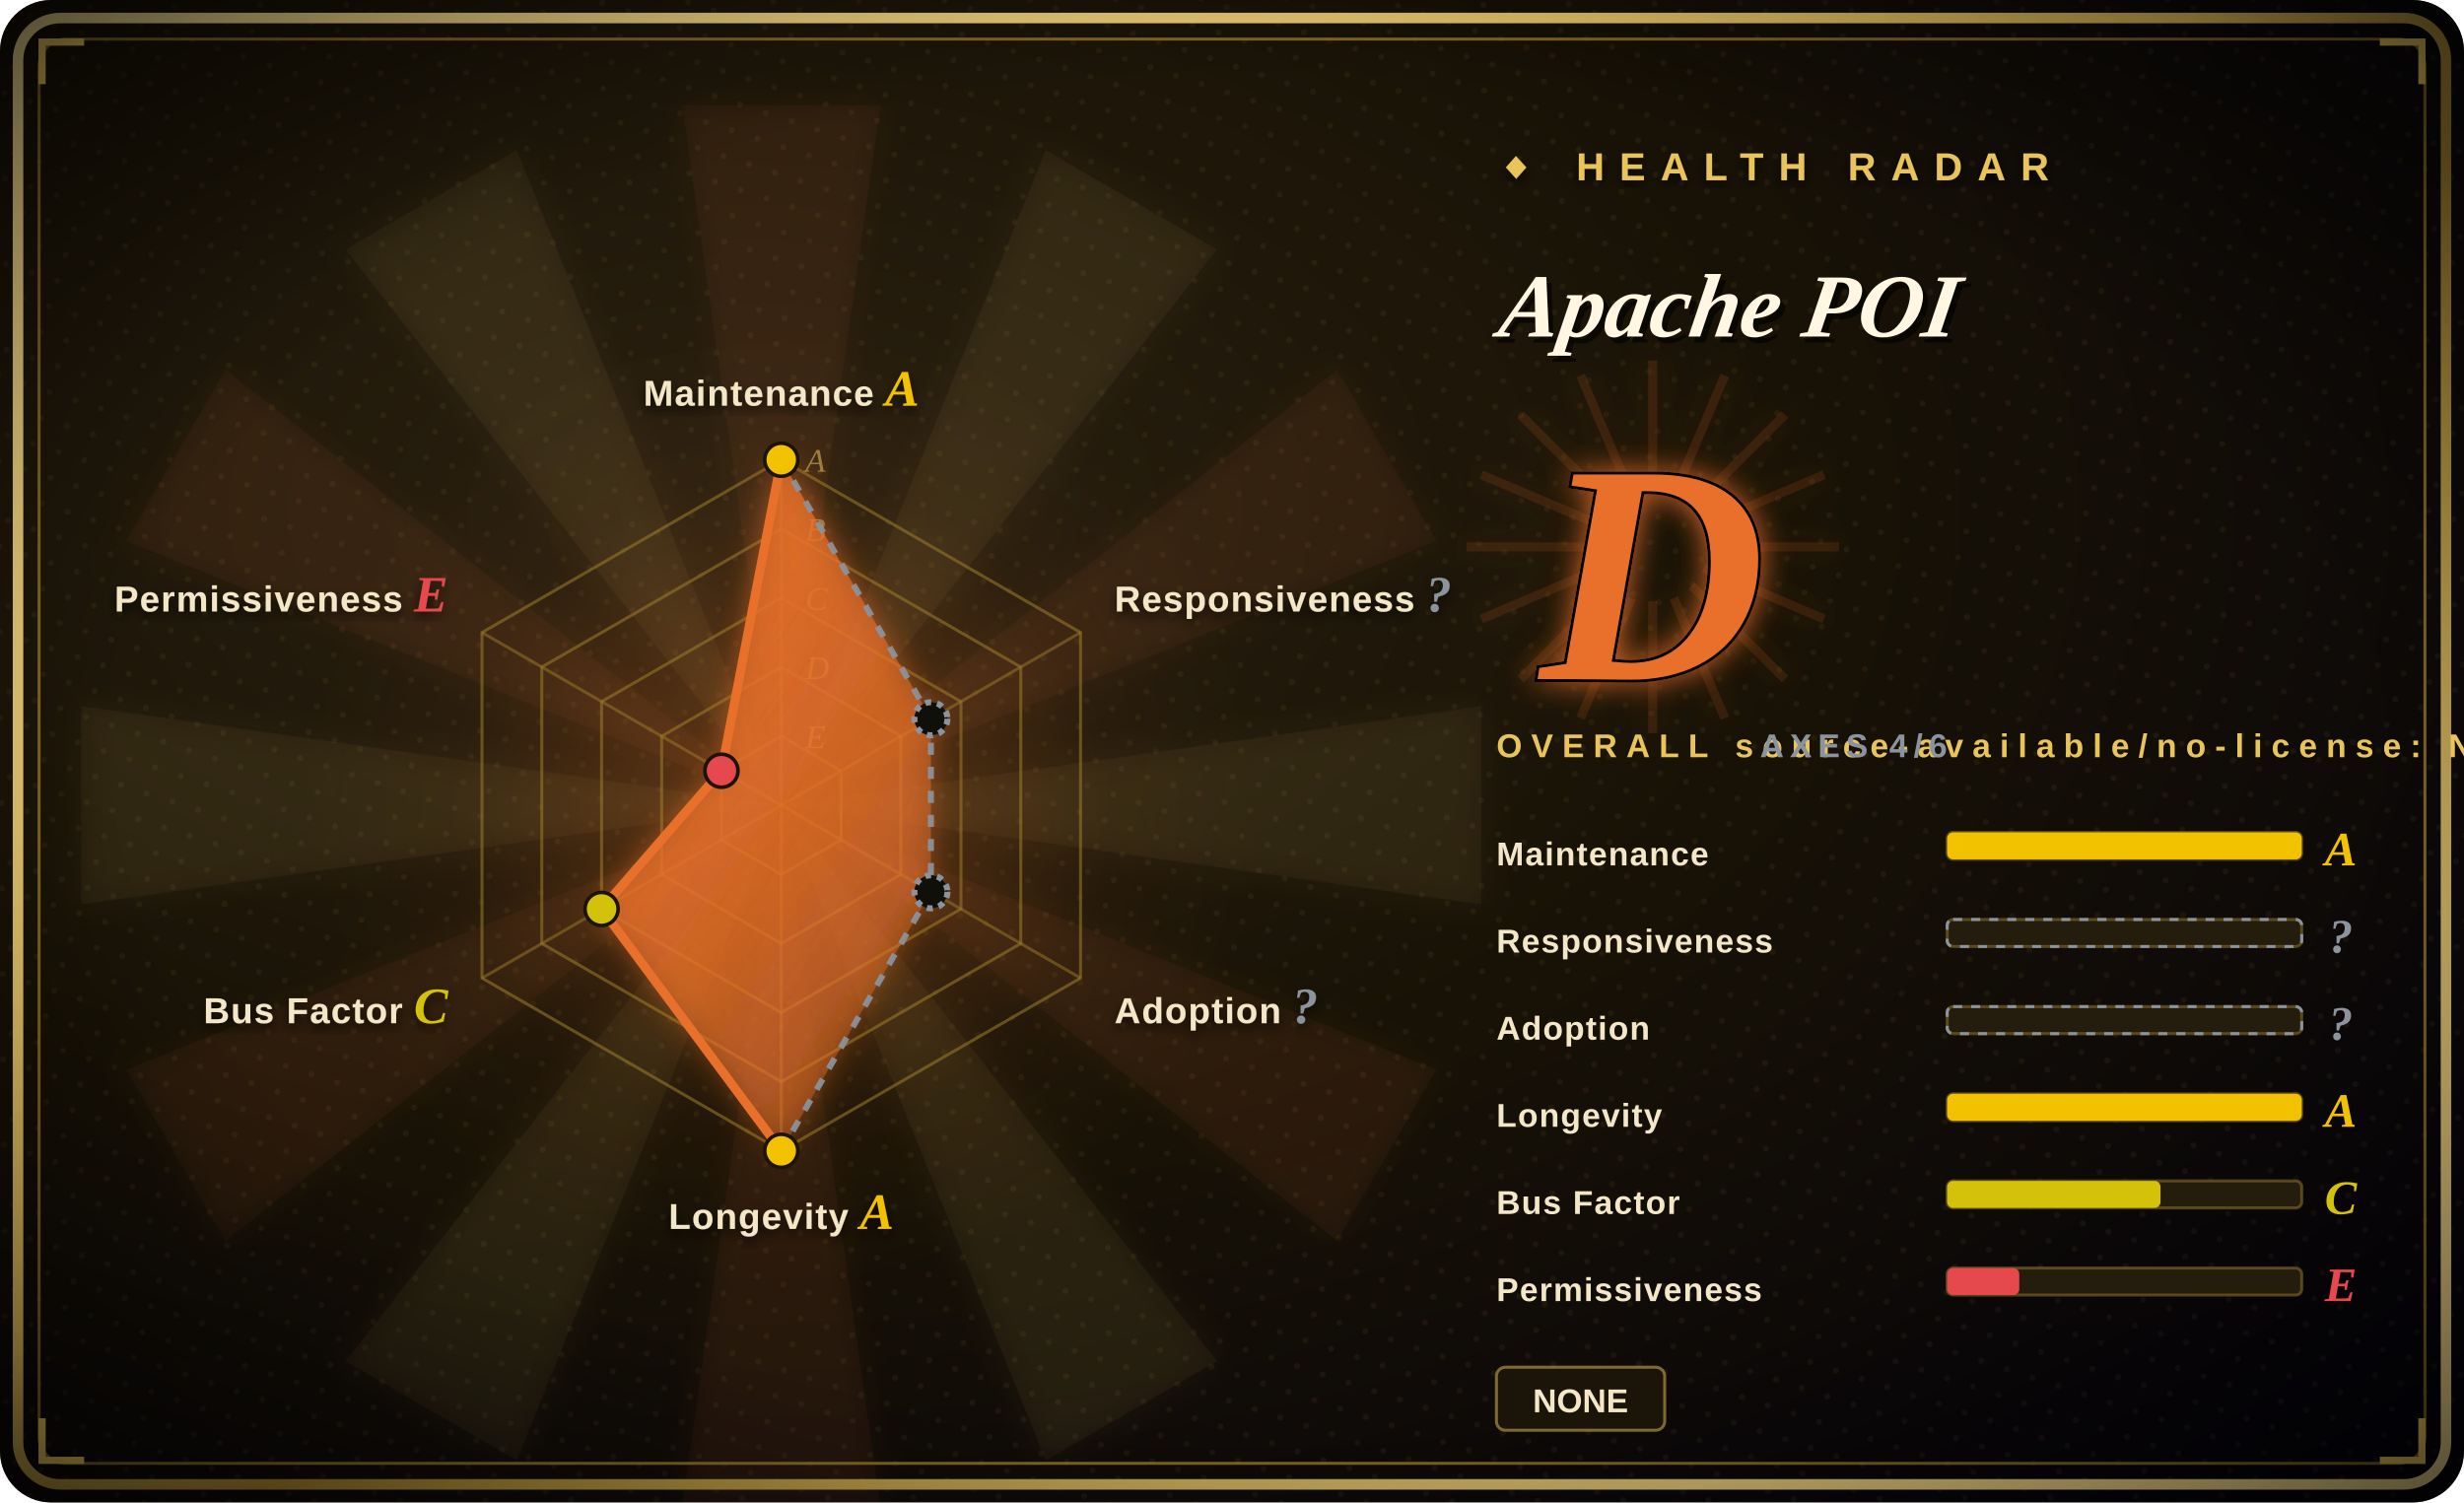
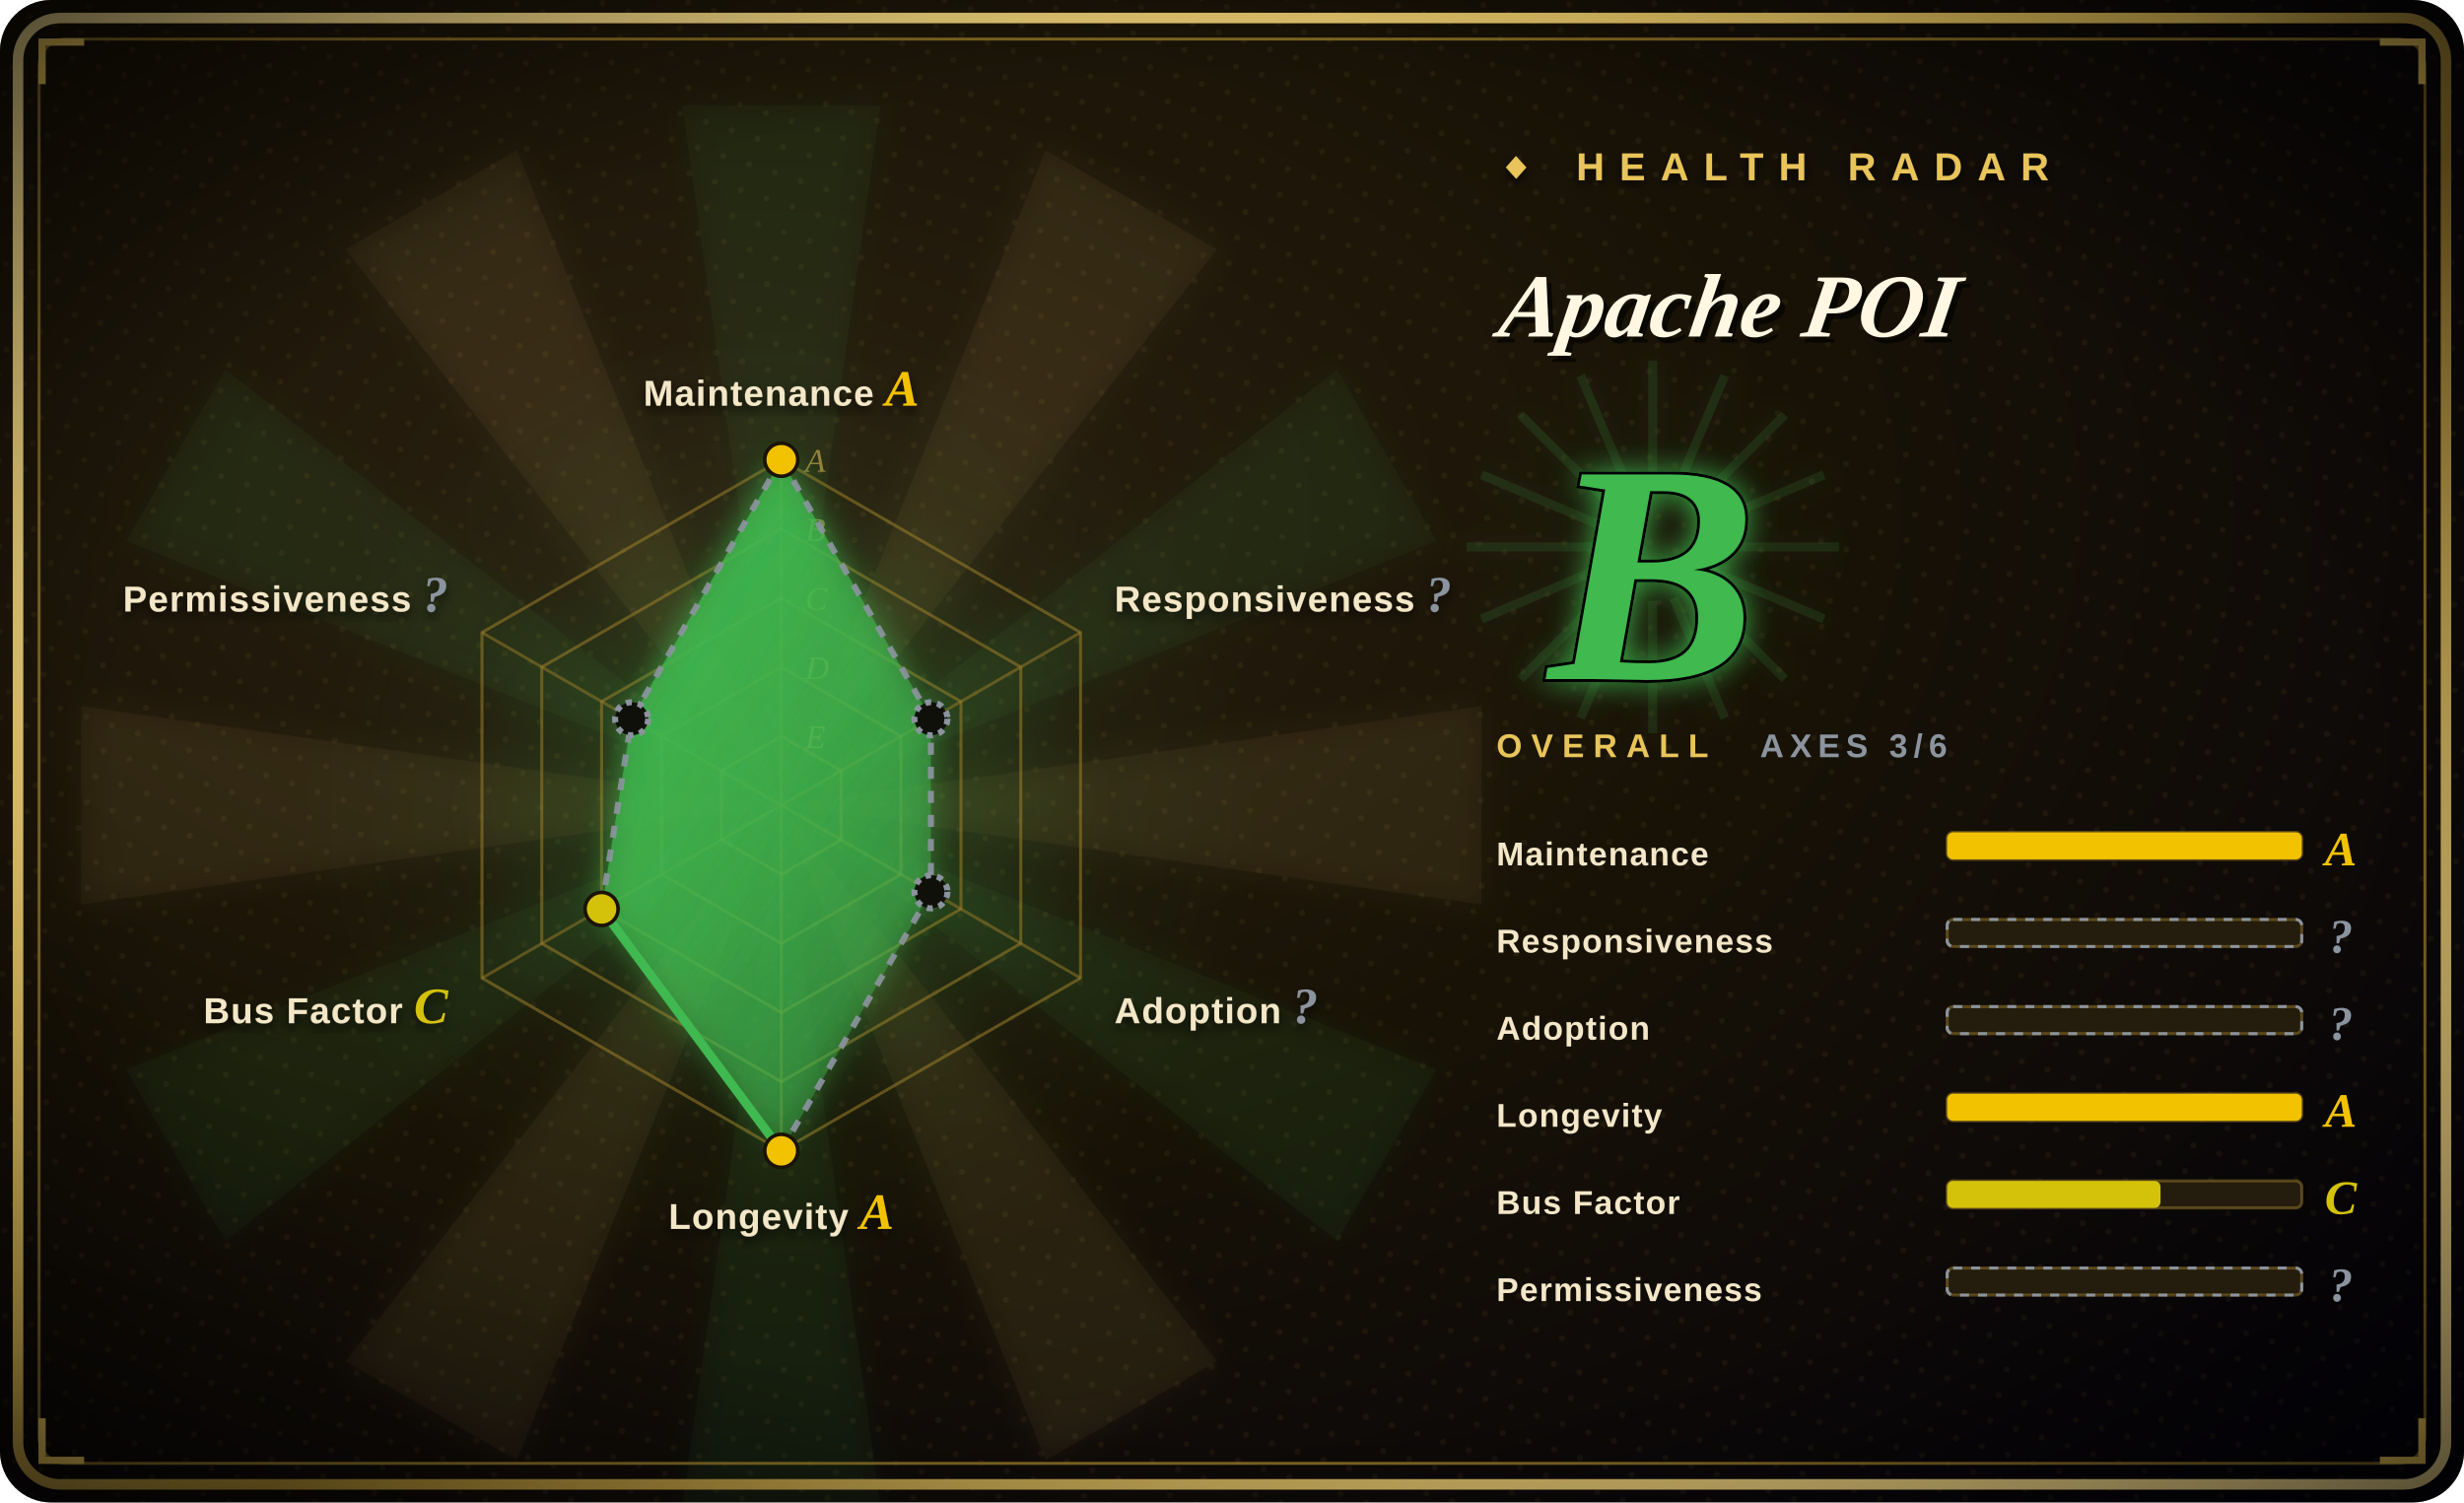
<svg xmlns="http://www.w3.org/2000/svg" width="820" height="500" viewBox="0 0 820 500">
  <defs>
    <radialGradient id="bg" cx="30%" cy="34%" r="90%">
      <stop offset="0%" stop-color="#2a2010" />
      <stop offset="48%" stop-color="#181206" />
      <stop offset="100%" stop-color="#05030a" />
    </radialGradient>
    <radialGradient id="vig" cx="50%" cy="50%" r="72%">
      <stop offset="62%" stop-color="#000000" stop-opacity="0" />
      <stop offset="100%" stop-color="#000000" stop-opacity="0.72" />
    </radialGradient>
    <linearGradient id="frame" x1="0" y1="0" x2="1" y2="1">
      <stop offset="0%" stop-color="#f6dd92" />
      <stop offset="45%" stop-color="#E8C45A" />
      <stop offset="55%" stop-color="#9c7d2a" />
      <stop offset="100%" stop-color="#f6dd92" />
    </linearGradient>
    <linearGradient id="poly" x1="0" y1="0" x2="0.7" y2="1">
-       <stop offset="0%" stop-color="#E8702A" stop-opacity="0.92" />
-       <stop offset="100%" stop-color="#E8702A" stop-opacity="0.34" />
+       <stop offset="0%" stop-color="#3FB950" stop-opacity="0.92" />
+       <stop offset="100%" stop-color="#3FB950" stop-opacity="0.34" />
    </linearGradient>
    <radialGradient id="halo" cx="50%" cy="50%" r="50%">
-       <stop offset="0%" stop-color="#E8702A" stop-opacity="0.34" />
-       <stop offset="68%" stop-color="#E8702A" stop-opacity="0.04" />
-       <stop offset="100%" stop-color="#E8702A" stop-opacity="0" />
+       <stop offset="0%" stop-color="#3FB950" stop-opacity="0.34" />
+       <stop offset="68%" stop-color="#3FB950" stop-opacity="0.04" />
+       <stop offset="100%" stop-color="#3FB950" stop-opacity="0" />
    </radialGradient>
    <filter id="glow" x="-60%" y="-60%" width="220%" height="220%">
      <feGaussianBlur stdDeviation="5" result="b" />
      <feMerge>
        <feMergeNode in="b" />
        <feMergeNode in="SourceGraphic" />
      </feMerge>
    </filter>
    <filter id="soft" x="-30%" y="-30%" width="160%" height="160%">
      <feDropShadow dx="0" dy="2" stdDeviation="2" flood-color="#000" flood-opacity="0.7" />
    </filter>
    <pattern id="halftone" width="9" height="9" patternUnits="userSpaceOnUse" patternTransform="rotate(18)">
      <circle cx="2" cy="2" r="1" fill="#E8C45A" fill-opacity="0.06" />
    </pattern>
  </defs>
  <rect width="820" height="500" rx="17" fill="url(#bg)" />
  <rect width="820" height="500" rx="17" fill="url(#halftone)" />
  <g opacity="0.5" filter="url(#glow)">
    <path d="M260,268 L493,235 L493,301 Z" fill="#E8C45A" fill-opacity="0.10" />
-     <path d="M260,268 L478,356 L445,413 Z" fill="#E8702A" fill-opacity="0.10" />
+     <path d="M260,268 L478,356 L445,413 Z" fill="#3FB950" fill-opacity="0.10" />
    <path d="M260,268 L405,453 L348,486 Z" fill="#E8C45A" fill-opacity="0.10" />
-     <path d="M260,268 L293,501 L227,501 Z" fill="#E8702A" fill-opacity="0.10" />
+     <path d="M260,268 L293,501 L227,501 Z" fill="#3FB950" fill-opacity="0.10" />
    <path d="M260,268 L172,486 L115,453 Z" fill="#E8C45A" fill-opacity="0.10" />
-     <path d="M260,268 L75,413 L42,356 Z" fill="#E8702A" fill-opacity="0.10" />
+     <path d="M260,268 L75,413 L42,356 Z" fill="#3FB950" fill-opacity="0.10" />
    <path d="M260,268 L27,301 L27,235 Z" fill="#E8C45A" fill-opacity="0.10" />
-     <path d="M260,268 L42,180 L75,123 Z" fill="#E8702A" fill-opacity="0.10" />
+     <path d="M260,268 L42,180 L75,123 Z" fill="#3FB950" fill-opacity="0.10" />
    <path d="M260,268 L115,83 L172,50 Z" fill="#E8C45A" fill-opacity="0.10" />
-     <path d="M260,268 L227,35 L293,35 Z" fill="#E8702A" fill-opacity="0.10" />
+     <path d="M260,268 L227,35 L293,35 Z" fill="#3FB950" fill-opacity="0.10" />
    <path d="M260,268 L348,50 L405,83 Z" fill="#E8C45A" fill-opacity="0.10" />
-     <path d="M260,268 L445,123 L478,180 Z" fill="#E8702A" fill-opacity="0.10" />
+     <path d="M260,268 L445,123 L478,180 Z" fill="#3FB950" fill-opacity="0.10" />
  </g>
  <circle cx="260" cy="268" r="161" fill="url(#halo)" />
  <rect x="6" y="6" width="808" height="488" rx="14" fill="none" stroke="url(#frame)" stroke-width="3.5" />
  <rect x="13" y="13" width="794" height="474" rx="9" fill="none" stroke="#9c7d2a" stroke-width="1" stroke-opacity="0.8" />
  <path d="M14,28 L14,14 L28,14" fill="none" stroke="#E8C45A" stroke-width="2.4" />
  <path d="M806,28 L806,14 L792,14" fill="none" stroke="#E8C45A" stroke-width="2.4" />
  <path d="M14,472 L14,486 L28,486" fill="none" stroke="#E8C45A" stroke-width="2.4" />
  <path d="M806,472 L806,486 L792,486" fill="none" stroke="#E8C45A" stroke-width="2.4" />
  <rect width="820" height="500" rx="17" fill="url(#vig)" />
  <polygon points="260.0,153.0 359.6,210.5 359.6,325.5 260.0,383.0 160.4,325.5 160.4,210.5" fill="none" stroke="#9c7d2a" stroke-opacity="0.55" stroke-width="1" />
  <polygon points="260.0,176.0 339.7,222.0 339.7,314.0 260.0,360.0 180.3,314.0 180.3,222.0" fill="none" stroke="#9c7d2a" stroke-opacity="0.55" stroke-width="1" />
  <polygon points="260.0,199.0 319.8,233.5 319.8,302.5 260.0,337.0 200.2,302.5 200.2,233.5" fill="none" stroke="#9c7d2a" stroke-opacity="0.55" stroke-width="1" />
  <polygon points="260.0,222.0 299.8,245.0 299.8,291.0 260.0,314.0 220.2,291.0 220.2,245.0" fill="none" stroke="#9c7d2a" stroke-opacity="0.55" stroke-width="1" />
  <polygon points="260.0,245.0 279.9,256.5 279.9,279.5 260.0,291.0 240.1,279.5 240.1,256.5" fill="none" stroke="#9c7d2a" stroke-opacity="0.55" stroke-width="1" />
  <line x1="260" y1="268" x2="260.0" y2="153.0" stroke="#9c7d2a" stroke-opacity="0.5" stroke-width="1" />
  <line x1="260" y1="268" x2="359.6" y2="210.5" stroke="#9c7d2a" stroke-opacity="0.5" stroke-width="1" />
  <line x1="260" y1="268" x2="359.6" y2="325.5" stroke="#9c7d2a" stroke-opacity="0.5" stroke-width="1" />
  <line x1="260" y1="268" x2="260.0" y2="383.0" stroke="#9c7d2a" stroke-opacity="0.5" stroke-width="1" />
  <line x1="260" y1="268" x2="160.4" y2="325.5" stroke="#9c7d2a" stroke-opacity="0.5" stroke-width="1" />
  <line x1="260" y1="268" x2="160.4" y2="210.5" stroke="#9c7d2a" stroke-opacity="0.5" stroke-width="1" />
  <text x="268" y="157.0" font-size="11" font-style="italic" fill="#E8C45A" fill-opacity="0.55" font-family="'Georgia','Times New Roman',serif">A</text>
  <text x="268" y="180.0" font-size="11" font-style="italic" fill="#E8C45A" fill-opacity="0.55" font-family="'Georgia','Times New Roman',serif">B</text>
  <text x="268" y="203.0" font-size="11" font-style="italic" fill="#E8C45A" fill-opacity="0.55" font-family="'Georgia','Times New Roman',serif">C</text>
  <text x="268" y="226.0" font-size="11" font-style="italic" fill="#E8C45A" fill-opacity="0.55" font-family="'Georgia','Times New Roman',serif">D</text>
  <text x="268" y="249.0" font-size="11" font-style="italic" fill="#E8C45A" fill-opacity="0.55" font-family="'Georgia','Times New Roman',serif">E</text>
-   <polygon points="260.0,153.0 309.8,239.2 309.8,296.8 260.0,383.0 200.2,302.5 240.1,256.5" fill="url(#poly)" filter="url(#glow)" />
+   <polygon points="260.0,153.0 309.8,239.2 309.8,296.8 260.0,383.0 200.2,302.5 210.2,239.2" fill="url(#poly)" filter="url(#glow)" />
  <line x1="260.0" y1="153.0" x2="309.8" y2="239.2" stroke="#8B949E" stroke-width="2" stroke-dasharray="4 4" stroke-opacity="0.92" />
  <line x1="309.8" y1="239.2" x2="309.8" y2="296.8" stroke="#8B949E" stroke-width="2" stroke-dasharray="4 4" stroke-opacity="0.92" />
  <line x1="309.8" y1="296.8" x2="260.0" y2="383.0" stroke="#8B949E" stroke-width="2" stroke-dasharray="4 4" stroke-opacity="0.92" />
-   <line x1="260.0" y1="383.0" x2="200.2" y2="302.5" stroke="#E8702A" stroke-width="3" />
-   <line x1="200.2" y1="302.5" x2="240.1" y2="256.5" stroke="#E8702A" stroke-width="3" />
-   <line x1="240.1" y1="256.5" x2="260.0" y2="153.0" stroke="#E8702A" stroke-width="3" />
+   <line x1="260.0" y1="383.0" x2="200.2" y2="302.5" stroke="#3FB950" stroke-width="3" />
+   <line x1="200.2" y1="302.5" x2="210.2" y2="239.2" stroke="#8B949E" stroke-width="2" stroke-dasharray="4 4" stroke-opacity="0.92" />
+   <line x1="210.2" y1="239.2" x2="260.0" y2="153.0" stroke="#8B949E" stroke-width="2" stroke-dasharray="4 4" stroke-opacity="0.92" />
  <circle cx="260.0" cy="153.0" r="5.5" fill="#F2C200" stroke="#1a1306" stroke-width="1.2" />
  <circle cx="309.8" cy="239.2" r="5.5" fill="#10100b" stroke="#8B949E" stroke-width="2" stroke-dasharray="2 2" />
  <circle cx="309.8" cy="296.8" r="5.5" fill="#10100b" stroke="#8B949E" stroke-width="2" stroke-dasharray="2 2" />
  <circle cx="260.0" cy="383.0" r="5.5" fill="#F2C200" stroke="#1a1306" stroke-width="1.2" />
  <circle cx="200.2" cy="302.5" r="5.5" fill="#D4C20A" stroke="#1a1306" stroke-width="1.2" />
-   <circle cx="240.1" cy="256.5" r="5.5" fill="#E5484D" stroke="#1a1306" stroke-width="1.2" />
+   <circle cx="210.2" cy="239.2" r="5.5" fill="#10100b" stroke="#8B949E" stroke-width="2" stroke-dasharray="2 2" />
  <text x="260.0" y="135.0" font-size="12" font-weight="900" fill="#f3e7c8" text-anchor="middle" font-family="'Arial Black','Helvetica Neue',Arial,sans-serif" letter-spacing="0.4" filter="url(#soft)">Maintenance <tspan fill="#F2C200" font-family="'Georgia','Times New Roman',serif" font-style="italic" font-size="17">A</tspan>
  </text>
  <text x="370.9" y="203.5" font-size="12" font-weight="900" fill="#f3e7c8" text-anchor="start" font-family="'Arial Black','Helvetica Neue',Arial,sans-serif" letter-spacing="0.4" filter="url(#soft)">Responsiveness <tspan fill="#8B949E" font-family="'Georgia','Times New Roman',serif" font-style="italic" font-size="17">?</tspan>
  </text>
  <text x="370.9" y="340.5" font-size="12" font-weight="900" fill="#f3e7c8" text-anchor="start" font-family="'Arial Black','Helvetica Neue',Arial,sans-serif" letter-spacing="0.4" filter="url(#soft)">Adoption <tspan fill="#8B949E" font-family="'Georgia','Times New Roman',serif" font-style="italic" font-size="17">?</tspan>
  </text>
  <text x="260.0" y="409.0" font-size="12" font-weight="900" fill="#f3e7c8" text-anchor="middle" font-family="'Arial Black','Helvetica Neue',Arial,sans-serif" letter-spacing="0.4" filter="url(#soft)">Longevity <tspan fill="#F2C200" font-family="'Georgia','Times New Roman',serif" font-style="italic" font-size="17">A</tspan>
  </text>
  <text x="149.1" y="340.5" font-size="12" font-weight="900" fill="#f3e7c8" text-anchor="end" font-family="'Arial Black','Helvetica Neue',Arial,sans-serif" letter-spacing="0.4" filter="url(#soft)">Bus Factor <tspan fill="#D4C20A" font-family="'Georgia','Times New Roman',serif" font-style="italic" font-size="17">C</tspan>
  </text>
-   <text x="149.1" y="203.5" font-size="12" font-weight="900" fill="#f3e7c8" text-anchor="end" font-family="'Arial Black','Helvetica Neue',Arial,sans-serif" letter-spacing="0.4" filter="url(#soft)">Permissiveness <tspan fill="#E5484D" font-family="'Georgia','Times New Roman',serif" font-style="italic" font-size="17">E</tspan>
+   <text x="149.1" y="203.5" font-size="12" font-weight="900" fill="#f3e7c8" text-anchor="end" font-family="'Arial Black','Helvetica Neue',Arial,sans-serif" letter-spacing="0.4" filter="url(#soft)">Permissiveness <tspan fill="#8B949E" font-family="'Georgia','Times New Roman',serif" font-style="italic" font-size="17">?</tspan>
  </text>
  <text x="498" y="60" font-size="13" letter-spacing="5" fill="#E8C45A" font-weight="900" font-family="'Arial Black','Helvetica Neue',Arial,sans-serif" filter="url(#soft)">◆ HEALTH RADAR</text>
  <g transform="translate(498,112) skewX(-9)">
    <text x="2" y="2" font-size="30" font-weight="900" font-style="italic" fill="#000" fill-opacity="0.6" font-family="'Georgia','Times New Roman',serif">Apache POI</text>
    <text x="0" y="0" font-size="30" font-weight="900" font-style="italic" fill="#fff7e2" font-family="'Georgia','Times New Roman',serif">Apache POI</text>
  </g>
  <line x1="498" y1="124" x2="648" y2="124" stroke="url(#frame)" stroke-width="2" />
  <g opacity="0.85" filter="url(#glow)">
-     <line x1="568" y1="182" x2="612" y2="182" stroke="#E8702A" stroke-opacity="0.16" stroke-width="3" />
-     <line x1="567" y1="189" x2="607" y2="206" stroke="#E8702A" stroke-opacity="0.16" stroke-width="3" />
-     <line x1="563" y1="195" x2="594" y2="226" stroke="#E8702A" stroke-opacity="0.16" stroke-width="3" />
-     <line x1="557" y1="199" x2="574" y2="239" stroke="#E8702A" stroke-opacity="0.16" stroke-width="3" />
-     <line x1="550" y1="200" x2="550" y2="244" stroke="#E8702A" stroke-opacity="0.16" stroke-width="3" />
-     <line x1="543" y1="199" x2="526" y2="239" stroke="#E8702A" stroke-opacity="0.16" stroke-width="3" />
-     <line x1="537" y1="195" x2="506" y2="226" stroke="#E8702A" stroke-opacity="0.16" stroke-width="3" />
-     <line x1="533" y1="189" x2="493" y2="206" stroke="#E8702A" stroke-opacity="0.16" stroke-width="3" />
-     <line x1="532" y1="182" x2="488" y2="182" stroke="#E8702A" stroke-opacity="0.16" stroke-width="3" />
-     <line x1="533" y1="175" x2="493" y2="158" stroke="#E8702A" stroke-opacity="0.16" stroke-width="3" />
-     <line x1="537" y1="169" x2="506" y2="138" stroke="#E8702A" stroke-opacity="0.16" stroke-width="3" />
-     <line x1="543" y1="165" x2="526" y2="125" stroke="#E8702A" stroke-opacity="0.16" stroke-width="3" />
-     <line x1="550" y1="164" x2="550" y2="120" stroke="#E8702A" stroke-opacity="0.16" stroke-width="3" />
-     <line x1="557" y1="165" x2="574" y2="125" stroke="#E8702A" stroke-opacity="0.16" stroke-width="3" />
-     <line x1="563" y1="169" x2="594" y2="138" stroke="#E8702A" stroke-opacity="0.16" stroke-width="3" />
-     <line x1="567" y1="175" x2="607" y2="158" stroke="#E8702A" stroke-opacity="0.16" stroke-width="3" />
+     <line x1="568" y1="182" x2="612" y2="182" stroke="#3FB950" stroke-opacity="0.16" stroke-width="3" />
+     <line x1="567" y1="189" x2="607" y2="206" stroke="#3FB950" stroke-opacity="0.16" stroke-width="3" />
+     <line x1="563" y1="195" x2="594" y2="226" stroke="#3FB950" stroke-opacity="0.16" stroke-width="3" />
+     <line x1="557" y1="199" x2="574" y2="239" stroke="#3FB950" stroke-opacity="0.16" stroke-width="3" />
+     <line x1="550" y1="200" x2="550" y2="244" stroke="#3FB950" stroke-opacity="0.16" stroke-width="3" />
+     <line x1="543" y1="199" x2="526" y2="239" stroke="#3FB950" stroke-opacity="0.16" stroke-width="3" />
+     <line x1="537" y1="195" x2="506" y2="226" stroke="#3FB950" stroke-opacity="0.16" stroke-width="3" />
+     <line x1="533" y1="189" x2="493" y2="206" stroke="#3FB950" stroke-opacity="0.16" stroke-width="3" />
+     <line x1="532" y1="182" x2="488" y2="182" stroke="#3FB950" stroke-opacity="0.16" stroke-width="3" />
+     <line x1="533" y1="175" x2="493" y2="158" stroke="#3FB950" stroke-opacity="0.16" stroke-width="3" />
+     <line x1="537" y1="169" x2="506" y2="138" stroke="#3FB950" stroke-opacity="0.16" stroke-width="3" />
+     <line x1="543" y1="165" x2="526" y2="125" stroke="#3FB950" stroke-opacity="0.16" stroke-width="3" />
+     <line x1="550" y1="164" x2="550" y2="120" stroke="#3FB950" stroke-opacity="0.16" stroke-width="3" />
+     <line x1="557" y1="165" x2="574" y2="125" stroke="#3FB950" stroke-opacity="0.16" stroke-width="3" />
+     <line x1="563" y1="169" x2="594" y2="138" stroke="#3FB950" stroke-opacity="0.16" stroke-width="3" />
+     <line x1="567" y1="175" x2="607" y2="158" stroke="#3FB950" stroke-opacity="0.16" stroke-width="3" />
  </g>
-   <text x="550" y="226" font-size="104" font-weight="900" font-style="italic" text-anchor="middle" fill="#E8702A" stroke="#000" stroke-width="2" paint-order="stroke" font-family="'Georgia','Times New Roman',serif" filter="url(#glow)">D</text>
-   <text x="498" y="252" font-size="11" letter-spacing="3" fill="#E8C45A" font-family="'Arial Black','Helvetica Neue',Arial,sans-serif" font-weight="900">OVERALL   source-available/no-license: NONE</text>
-   <text x="648" y="252" font-size="11" letter-spacing="2" fill="#8B949E" font-family="'Arial Black','Helvetica Neue',Arial,sans-serif" font-weight="900" text-anchor="end">AXES 4/6</text>
+   <text x="550" y="226" font-size="104" font-weight="900" font-style="italic" text-anchor="middle" fill="#3FB950" stroke="#000" stroke-width="2" paint-order="stroke" font-family="'Georgia','Times New Roman',serif" filter="url(#glow)">B</text>
+   <text x="498" y="252" font-size="11" letter-spacing="3" fill="#E8C45A" font-family="'Arial Black','Helvetica Neue',Arial,sans-serif" font-weight="900">OVERALL</text>
+   <text x="648" y="252" font-size="11" letter-spacing="2" fill="#8B949E" font-family="'Arial Black','Helvetica Neue',Arial,sans-serif" font-weight="900" text-anchor="end">AXES 3/6</text>
  <text x="498" y="288" font-size="11" font-weight="900" fill="#f3e7c8" font-family="'Arial Black','Helvetica Neue',Arial,sans-serif" letter-spacing="0.4">Maintenance</text>
  <rect x="648" y="277" width="118" height="9" rx="2" fill="#241d0e" stroke="#9c7d2a" stroke-opacity="0.5" />
  <rect x="648" y="277" width="118" height="9" rx="2" fill="#F2C200" />
  <text x="779" y="288" font-size="16" font-weight="900" font-style="italic" fill="#F2C200" font-family="'Georgia','Times New Roman',serif" text-anchor="middle">A</text>
  <text x="498" y="317" font-size="11" font-weight="900" fill="#f3e7c8" font-family="'Arial Black','Helvetica Neue',Arial,sans-serif" letter-spacing="0.4">Responsiveness</text>
  <rect x="648" y="306" width="118" height="9" rx="2" fill="#241d0e" stroke="#9c7d2a" stroke-opacity="0.5" />
  <rect x="648" y="306" width="118" height="9" rx="2" fill="none" stroke="#8B949E" stroke-dasharray="3 3" />
  <text x="779" y="317" font-size="16" font-weight="900" font-style="italic" fill="#8B949E" font-family="'Georgia','Times New Roman',serif" text-anchor="middle">?</text>
  <text x="498" y="346" font-size="11" font-weight="900" fill="#f3e7c8" font-family="'Arial Black','Helvetica Neue',Arial,sans-serif" letter-spacing="0.4">Adoption</text>
  <rect x="648" y="335" width="118" height="9" rx="2" fill="#241d0e" stroke="#9c7d2a" stroke-opacity="0.5" />
  <rect x="648" y="335" width="118" height="9" rx="2" fill="none" stroke="#8B949E" stroke-dasharray="3 3" />
  <text x="779" y="346" font-size="16" font-weight="900" font-style="italic" fill="#8B949E" font-family="'Georgia','Times New Roman',serif" text-anchor="middle">?</text>
  <text x="498" y="375" font-size="11" font-weight="900" fill="#f3e7c8" font-family="'Arial Black','Helvetica Neue',Arial,sans-serif" letter-spacing="0.4">Longevity</text>
  <rect x="648" y="364" width="118" height="9" rx="2" fill="#241d0e" stroke="#9c7d2a" stroke-opacity="0.5" />
  <rect x="648" y="364" width="118" height="9" rx="2" fill="#F2C200" />
  <text x="779" y="375" font-size="16" font-weight="900" font-style="italic" fill="#F2C200" font-family="'Georgia','Times New Roman',serif" text-anchor="middle">A</text>
  <text x="498" y="404" font-size="11" font-weight="900" fill="#f3e7c8" font-family="'Arial Black','Helvetica Neue',Arial,sans-serif" letter-spacing="0.4">Bus Factor</text>
  <rect x="648" y="393" width="118" height="9" rx="2" fill="#241d0e" stroke="#9c7d2a" stroke-opacity="0.5" />
  <rect x="648" y="393" width="71" height="9" rx="2" fill="#D4C20A" />
  <text x="779" y="404" font-size="16" font-weight="900" font-style="italic" fill="#D4C20A" font-family="'Georgia','Times New Roman',serif" text-anchor="middle">C</text>
  <text x="498" y="433" font-size="11" font-weight="900" fill="#f3e7c8" font-family="'Arial Black','Helvetica Neue',Arial,sans-serif" letter-spacing="0.4">Permissiveness</text>
  <rect x="648" y="422" width="118" height="9" rx="2" fill="#241d0e" stroke="#9c7d2a" stroke-opacity="0.5" />
-   <rect x="648" y="422" width="24" height="9" rx="2" fill="#E5484D" />
-   <text x="779" y="433" font-size="16" font-weight="900" font-style="italic" fill="#E5484D" font-family="'Georgia','Times New Roman',serif" text-anchor="middle">E</text>
-   <rect x="498" y="455" width="56" height="21" rx="3" fill="#1b1408" stroke="#E8C45A" stroke-opacity="0.5" />
-   <text x="526.0" y="470" font-size="11" font-weight="700" fill="#f3e7c8" text-anchor="middle" font-family="'Arial Black','Helvetica Neue',Arial,sans-serif">NONE</text>
+   <rect x="648" y="422" width="118" height="9" rx="2" fill="none" stroke="#8B949E" stroke-dasharray="3 3" />
+   <text x="779" y="433" font-size="16" font-weight="900" font-style="italic" fill="#8B949E" font-family="'Georgia','Times New Roman',serif" text-anchor="middle">?</text>
</svg>
